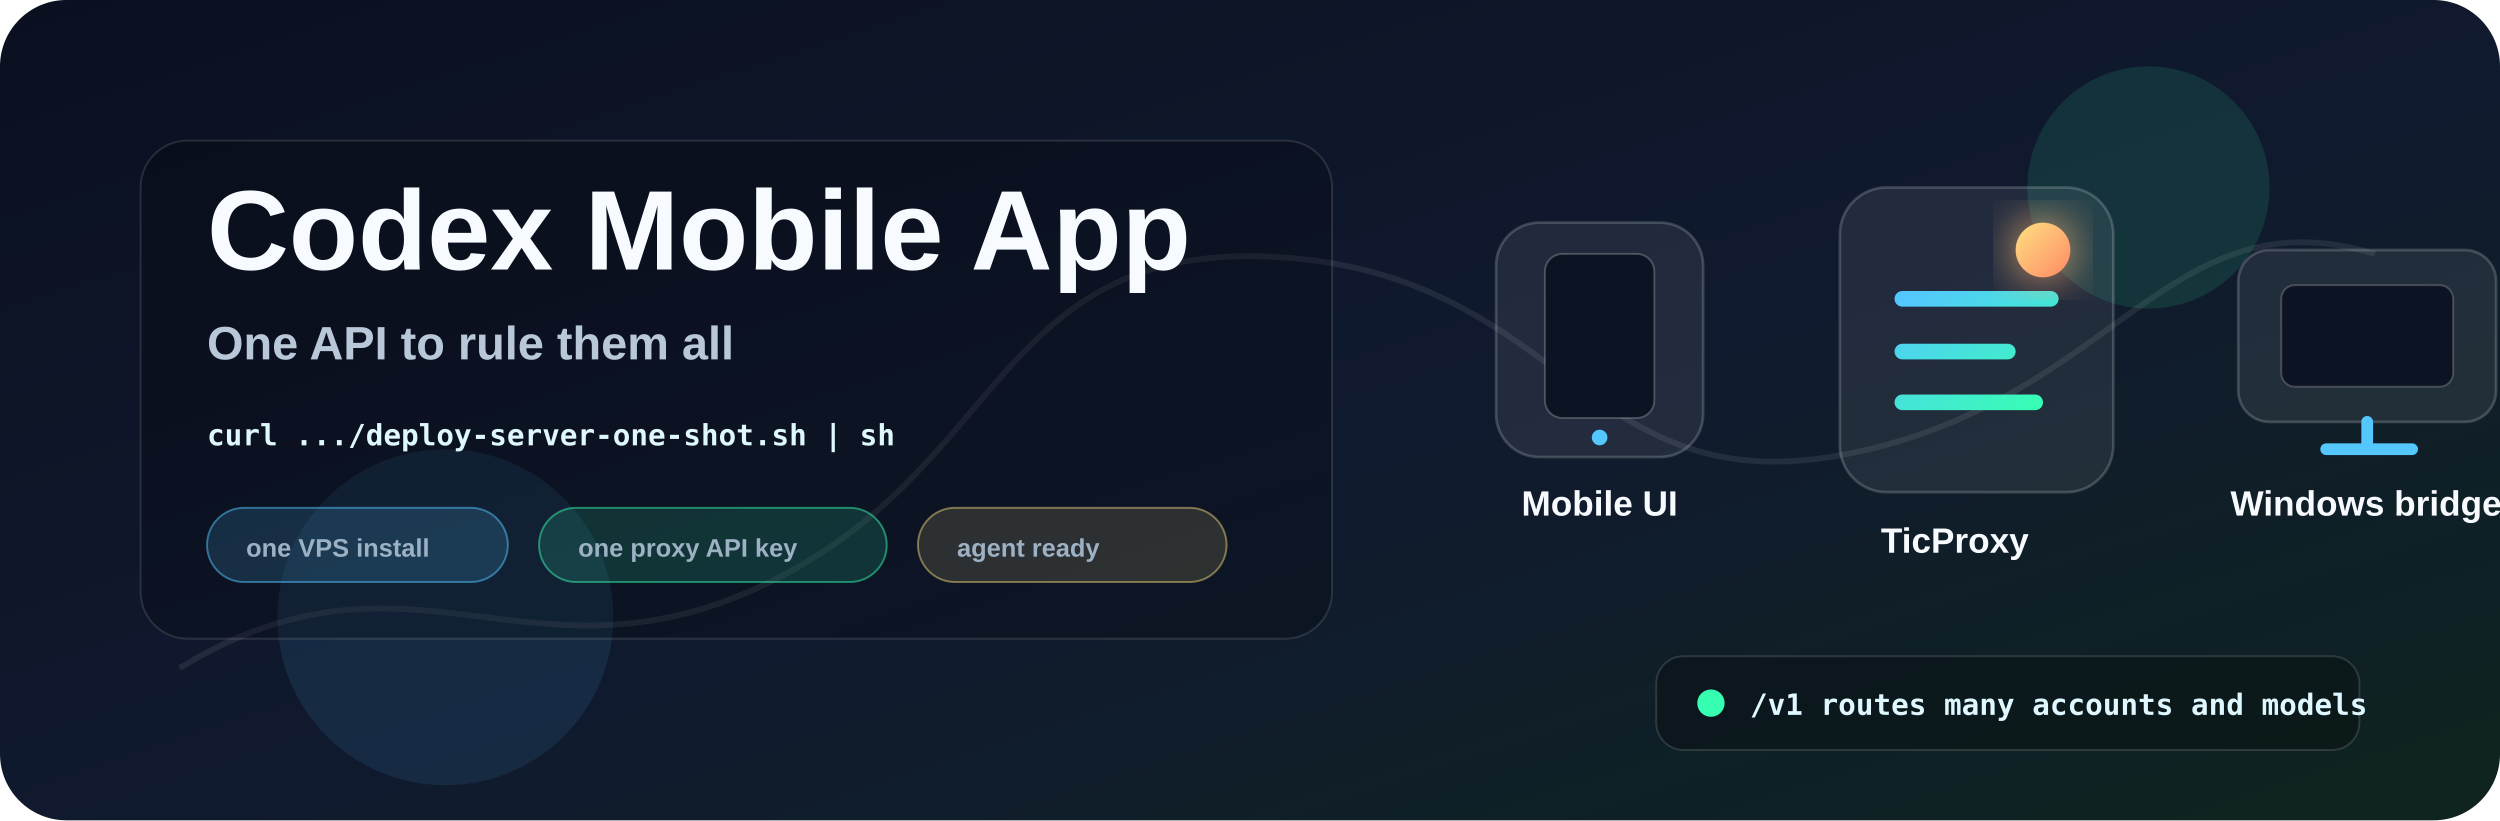
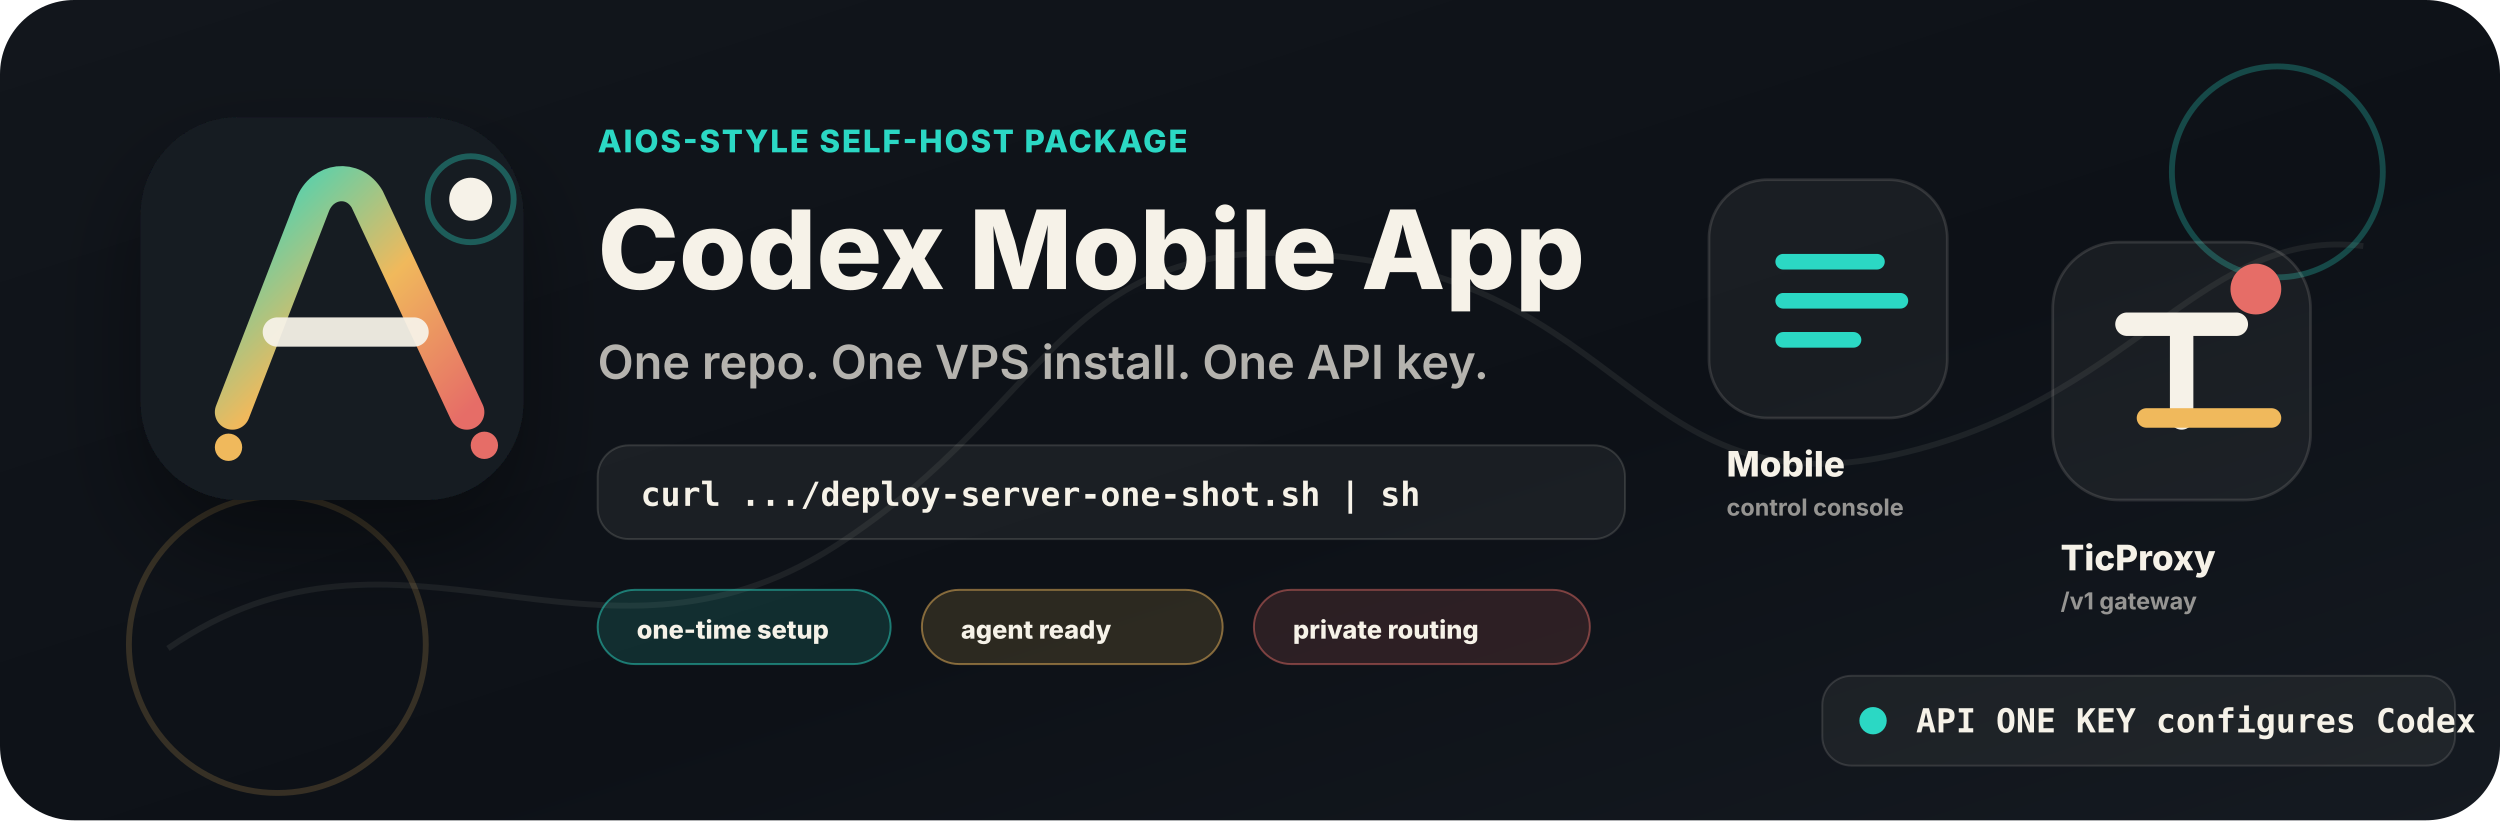
<svg xmlns="http://www.w3.org/2000/svg" width="1280" height="420" viewBox="0 0 1280 420" role="img" aria-labelledby="title desc">
  <defs>
-     <linearGradient id="bg" x1="0" y1="0" x2="1" y2="1">
-       <stop offset="0" stop-color="#0b1020" />
-       <stop offset="0.54" stop-color="#101a2f" />
-       <stop offset="1" stop-color="#0f241f" />
+     <linearGradient id="paper" x1="0" y1="0" x2="1" y2="1">
+       <stop offset="0" stop-color="#12161c" />
+       <stop offset="0.58" stop-color="#0d1117" />
+       <stop offset="1" stop-color="#151a21" />
    </linearGradient>
-     <linearGradient id="blue" x1="0" y1="0" x2="1" y2="1">
-       <stop offset="0" stop-color="#54c7ff" />
-       <stop offset="1" stop-color="#37ffb2" />
+     <linearGradient id="aura" x1="0" y1="0" x2="1" y2="1">
+       <stop offset="0" stop-color="#2bd8c4" />
+       <stop offset="0.54" stop-color="#f0b95c" />
+       <stop offset="1" stop-color="#e66d67" />
    </linearGradient>
-     <linearGradient id="warm" x1="0" y1="0" x2="1" y2="1">
-       <stop offset="0" stop-color="#ffe082" />
-       <stop offset="1" stop-color="#ff8a65" />
+     <linearGradient id="auraLine" x1="0" y1="0" x2="1" y2="0">
+       <stop offset="0" stop-color="#2bd8c4" />
+       <stop offset="0.5" stop-color="#f0b95c" />
+       <stop offset="1" stop-color="#e66d67" />
    </linearGradient>
-     <filter id="softGlow" x="-40%" y="-40%" width="180%" height="180%">
-       <feGaussianBlur stdDeviation="12" result="blur" />
+     <filter id="shadow" x="-25%" y="-35%" width="150%" height="170%" color-interpolation-filters="sRGB">
+       <feDropShadow dx="0" dy="24" stdDeviation="24" flood-color="#000000" flood-opacity="0.38" />
+     </filter>
+     <filter id="glow" x="-40%" y="-40%" width="180%" height="180%">
+       <feGaussianBlur stdDeviation="8" result="blur" />
      <feMerge>
        <feMergeNode in="blur" />
        <feMergeNode in="SourceGraphic" />
      </feMerge>
    </filter>
    <style>
-       .title { font: 800 58px Arial, Helvetica, sans-serif; fill: #f7fbff; letter-spacing: 0; }
-       .subtitle { font: 600 24px Arial, Helvetica, sans-serif; fill: #b8c8d8; letter-spacing: 0; }
-       .label { font: 800 18px Arial, Helvetica, sans-serif; fill: #f7fbff; letter-spacing: 0; }
-       .tiny { font: 700 13px Arial, Helvetica, sans-serif; fill: #9db1c4; letter-spacing: 0; }
-       .code { font: 700 15px Consolas, 'Cascadia Mono', monospace; fill: #dff8ff; letter-spacing: 0; }
-       .card { fill: rgba(255,255,255,.075); stroke: rgba(255,255,255,.18); stroke-width: 1.4; }
-       .line { stroke: url(#blue); stroke-width: 4; stroke-linecap: round; stroke-dasharray: 18 16; filter: url(#softGlow); }
-       .pulse { animation: pulse 2.7s ease-in-out infinite; transform-origin: center; }
-       .float { animation: float 4.6s ease-in-out infinite; }
-       .float2 { animation: float 5.2s ease-in-out infinite reverse; }
-       .dash { animation: dash 7s linear infinite; }
-       @keyframes pulse { 0%, 100% { opacity: .7; transform: scale(1); } 50% { opacity: 1; transform: scale(1.045); } }
-       @keyframes float { 0%, 100% { transform: translateY(0); } 50% { transform: translateY(-10px); } }
-       @keyframes dash { to { stroke-dashoffset: -220; } }
+       .title { font: 800 56px Inter, Segoe UI, Arial, sans-serif; fill: #f6f2e8; letter-spacing: 0; }
+       .sub { font: 560 24px Inter, Segoe UI, Arial, sans-serif; fill: rgba(246,242,232,.72); letter-spacing: 0; }
+       .kicker { font: 760 16px Inter, Segoe UI, Arial, sans-serif; fill: #2bd8c4; letter-spacing: .06em; }
+       .code { font: 760 17px Consolas, Cascadia Mono, monospace; fill: #f6f2e8; letter-spacing: 0; }
+       .pill { font: 760 13px Inter, Segoe UI, Arial, sans-serif; fill: #f6f2e8; letter-spacing: 0; }
+       .label { font: 800 18px Inter, Segoe UI, Arial, sans-serif; fill: #f6f2e8; letter-spacing: 0; }
+       .muted { font: 650 12px Inter, Segoe UI, Arial, sans-serif; fill: rgba(246,242,232,.58); letter-spacing: 0; }
+       .tile { fill: rgba(246,242,232,.055); stroke: rgba(246,242,232,.13); stroke-width: 1.4; }
+       .float { animation: float 4.8s ease-in-out infinite; }
+       .float2 { animation: float 5.5s ease-in-out infinite reverse; }
+       .pulse { animation: pulse 2.6s ease-in-out infinite; transform-origin: center; }
+       .route { stroke: url(#auraLine); stroke-width: 4; stroke-linecap: round; stroke-dasharray: 16 13; animation: route 6.5s linear infinite; filter: url(#glow); }
+       @keyframes float { 0%,100% { transform: translateY(0); } 50% { transform: translateY(-9px); } }
+       @keyframes pulse { 0%,100% { opacity: .58; transform: scale(.96); } 50% { opacity: 1; transform: scale(1.06); } }
+       @keyframes route { to { stroke-dashoffset: -180; } }
    </style>
  </defs>
-   <rect width="1280" height="420" rx="34" fill="url(#bg)" />
-   <path d="M92 342C210 270 270 356 390 300C518 240 508 120 660 132C804 144 812 260 948 232C1084 204 1110 98 1216 130" fill="none" stroke="rgba(255,255,255,.08)" stroke-width="3" />
-   <circle class="pulse" cx="1100" cy="96" r="62" fill="rgba(55,255,178,.11)" />
-   <circle class="pulse" cx="228" cy="316" r="86" fill="rgba(84,199,255,.1)" style="animation-delay:.65s" />
-   <g transform="translate(72 72)">
-     <rect x="0" y="0" width="610" height="255" rx="24" fill="rgba(0,0,0,.22)" stroke="rgba(255,255,255,.12)" />
-     <text x="34" y="66" class="title">Codex Mobile App</text>
-     <text x="34" y="112" class="subtitle">One API to rule them all</text>
-     <text x="34" y="156" class="code">curl .../deploy-server-one-shot.sh | sh</text>
-     <g transform="translate(34 188)">
-       <rect width="154" height="38" rx="19" fill="rgba(84,199,255,.16)" stroke="rgba(84,199,255,.5)" />
-       <text x="20" y="25" class="tiny" fill="#dff8ff">one VPS install</text>
-       <rect x="170" width="178" height="38" rx="19" fill="rgba(55,255,178,.14)" stroke="rgba(55,255,178,.48)" />
-       <text x="190" y="25" class="tiny" fill="#defcef">one proxy API key</text>
-       <rect x="364" width="158" height="38" rx="19" fill="rgba(255,224,130,.14)" stroke="rgba(255,224,130,.45)" />
-       <text x="384" y="25" class="tiny" fill="#fff2c7">agent ready</text>
+   <rect width="1280" height="420" rx="38" fill="url(#paper)" />
+   <path d="M86 332C205 250 305 358 427 280C544 205 542 113 691 132C838 150 842 268 982 230C1094 200 1130 116 1210 126" fill="none" stroke="rgba(246,242,232,.07)" stroke-width="3" />
+   <circle class="pulse" cx="1166" cy="88" r="54" fill="none" stroke="#2bd8c4" stroke-width="3" opacity=".28" />
+   <circle class="pulse" cx="142" cy="330" r="76" fill="none" stroke="#f0b95c" stroke-width="3" opacity=".18" style="animation-delay:.45s" />
+   <g transform="translate(72 60)">
+     <rect x="0" y="0" width="196" height="196" rx="50" fill="#151a21" filter="url(#shadow)" />
+     <path d="M47 151 88 45c5-13 21-15 28-3l51 109" fill="none" stroke="url(#aura)" stroke-width="18" stroke-linecap="round" stroke-linejoin="round" />
+     <path d="M70 110h70" fill="none" stroke="#f6f2e8" stroke-width="15" stroke-linecap="round" opacity=".94" />
+     <circle class="pulse" cx="169" cy="42" r="11" fill="#f6f2e8" />
+     <circle cx="169" cy="42" r="22" fill="none" stroke="#2bd8c4" stroke-width="3" opacity=".35" />
+     <circle cx="45" cy="169" r="7" fill="#f0b95c" />
+     <circle cx="176" cy="168" r="7" fill="#e66d67" />
+   </g>
+   <g transform="translate(306 78)">
+     <text x="0" y="0" class="kicker">AIOS-STYLE SELF-HOST PACKAGE</text>
+     <text x="0" y="70" class="title">Codex Mobile App</text>
+     <text x="0" y="116" class="sub">One repo. One VPS install. One API key.</text>
+     <rect x="0" y="150" width="526" height="48" rx="16" fill="rgba(246,242,232,.06)" stroke="rgba(246,242,232,.14)" />
+     <text x="22" y="181" class="code">curl .../deploy-server-one-shot.sh | sh</text>
+     <g transform="translate(0 224)">
+       <rect width="150" height="38" rx="19" fill="rgba(43,216,196,.14)" stroke="rgba(43,216,196,.5)" />
+       <text x="20" y="25" class="pill">one-time setup</text>
+       <rect x="166" width="154" height="38" rx="19" fill="rgba(240,185,92,.14)" stroke="rgba(240,185,92,.5)" />
+       <text x="186" y="25" class="pill">agent ready</text>
+       <rect x="336" width="172" height="38" rx="19" fill="rgba(230,109,103,.14)" stroke="rgba(230,109,103,.48)" />
+       <text x="356" y="25" class="pill">private routing</text>
    </g>
  </g>
-   <g transform="translate(766 78)">
-     <path class="line dash" d="M70 96H208" />
-     <path class="line dash" d="M248 96H386" style="animation-delay:.35s" />
+   <g transform="translate(875 70)">
+     <path class="route" d="M34 84H150" />
+     <path class="route" d="M122 180H236" style="animation-delay:.4s" />
    <g class="float">
-       <rect class="card" x="0" y="36" width="106" height="120" rx="22" />
-       <rect x="25" y="52" width="56" height="84" rx="9" fill="#0c1423" stroke="rgba(255,255,255,.22)" />
-       <circle cx="53" cy="146" r="4" fill="#54c7ff" />
-       <text x="13" y="186" class="label">Mobile UI</text>
+       <rect class="tile" x="0" y="22" width="122" height="122" rx="30" />
+       <path d="M38 64h48M38 84h60M38 104h36" stroke="#2bd8c4" stroke-width="8" stroke-linecap="round" />
+       <text x="9" y="174" class="label">Mobile</text>
+       <text x="9" y="194" class="muted">control console</text>
    </g>
    <g class="float2" transform="translate(176 0)">
-       <rect class="card" x="0" y="18" width="140" height="156" rx="24" />
-       <path d="M32 75h76M32 102h54M32 128h68" stroke="url(#blue)" stroke-width="8" stroke-linecap="round" />
-       <circle cx="104" cy="50" r="14" fill="url(#warm)" filter="url(#softGlow)" />
-       <text x="21" y="205" class="label">TicProxy</text>
+       <rect class="tile" x="0" y="54" width="132" height="132" rx="34" />
+       <path d="M38 96h56M66 96v48" stroke="#f6f2e8" stroke-width="12" stroke-linecap="round" />
+       <path d="M48 144h64" stroke="#f0b95c" stroke-width="10" stroke-linecap="round" />
+       <circle class="pulse" cx="104" cy="78" r="13" fill="#e66d67" />
+       <text x="4" y="222" class="label">TicProxy</text>
+       <text x="4" y="242" class="muted">/v1 gateway</text>
    </g>
-     <g class="float" transform="translate(380 0)" style="animation-delay:.4s">
-       <rect class="card" x="0" y="50" width="132" height="88" rx="16" />
-       <rect x="22" y="68" width="88" height="52" rx="7" fill="#0c1423" stroke="rgba(255,255,255,.2)" />
-       <path d="M45 152h44M66 138v14" stroke="#54c7ff" stroke-width="6" stroke-linecap="round" />
-       <text x="-4" y="186" class="label">Windows bridge</text>
-     </g>
-     <g transform="translate(82 258)">
-       <rect x="0" y="0" width="360" height="48" rx="14" fill="rgba(0,0,0,.25)" stroke="rgba(255,255,255,.13)" />
-       <circle class="pulse" cx="28" cy="24" r="7" fill="#37ffb2" />
-       <text x="48" y="30" class="code">/v1 routes many accounts and models</text>
+     <g transform="translate(58 276)">
+       <rect width="324" height="46" rx="15" fill="rgba(246,242,232,.055)" stroke="rgba(246,242,232,.13)" />
+       <circle class="pulse" cx="26" cy="23" r="7" fill="#2bd8c4" />
+       <text x="48" y="29" class="code">API ONE KEY configures Codex</text>
    </g>
  </g>
</svg>
